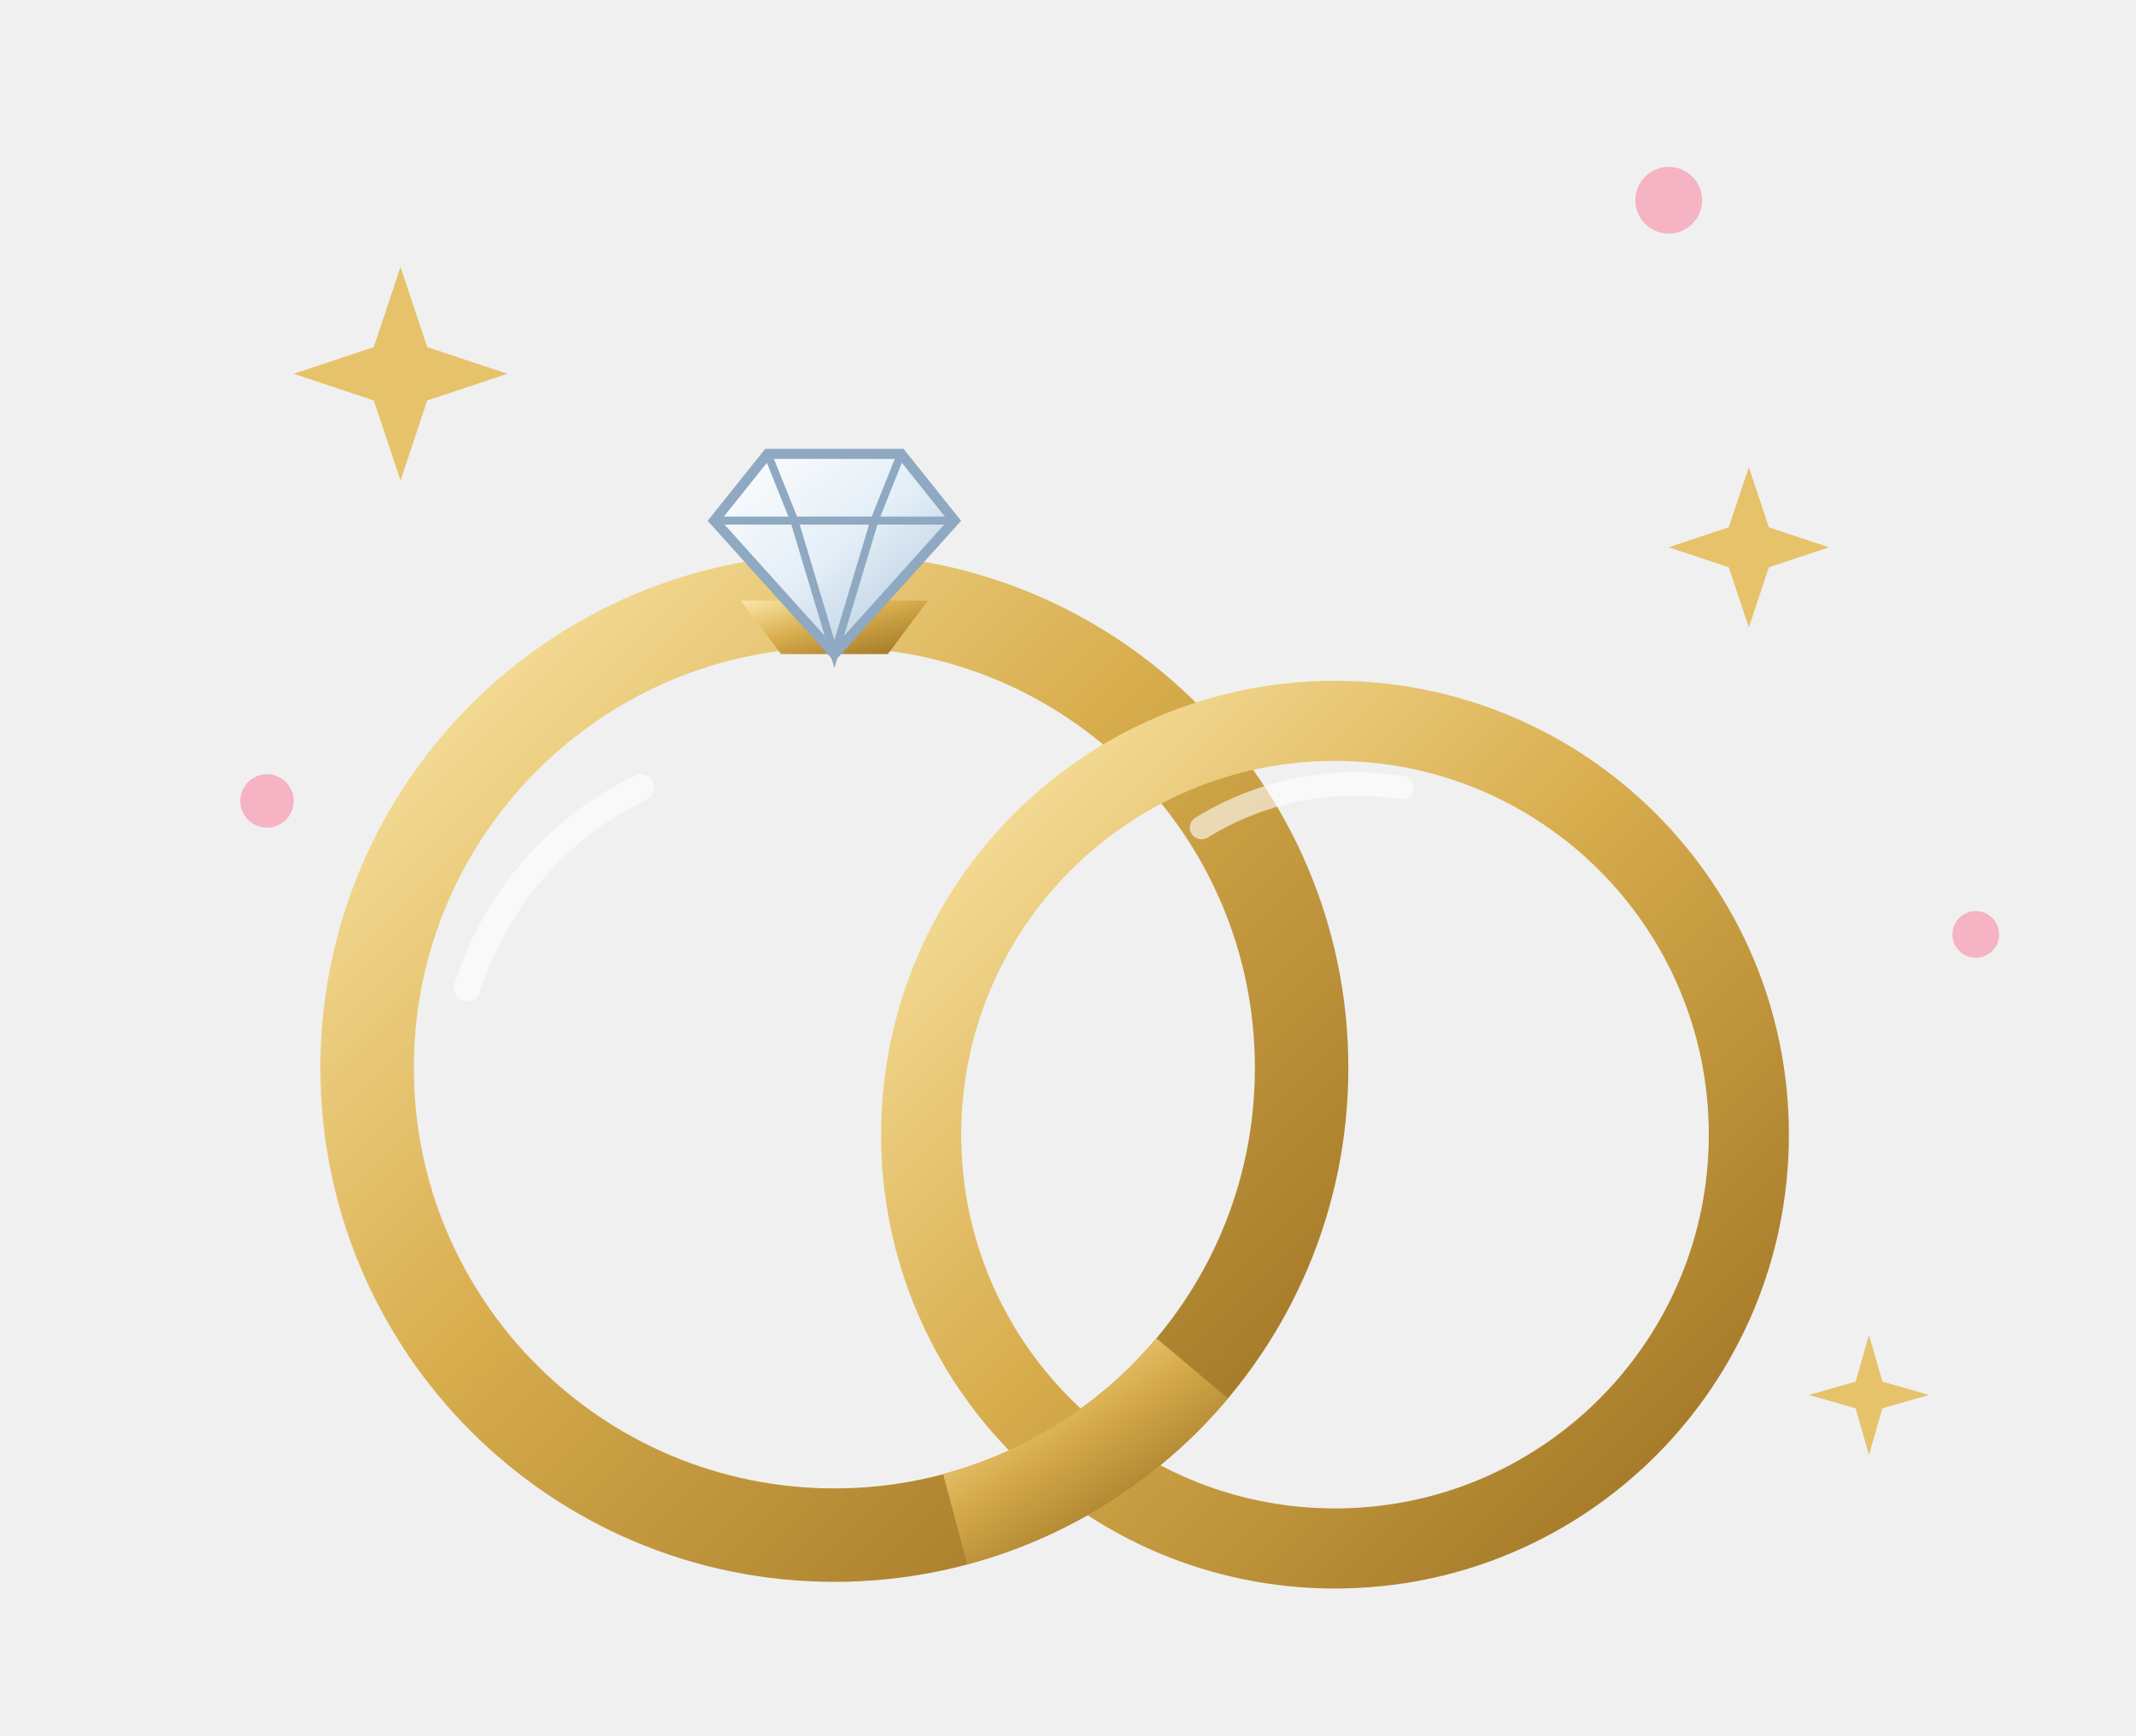
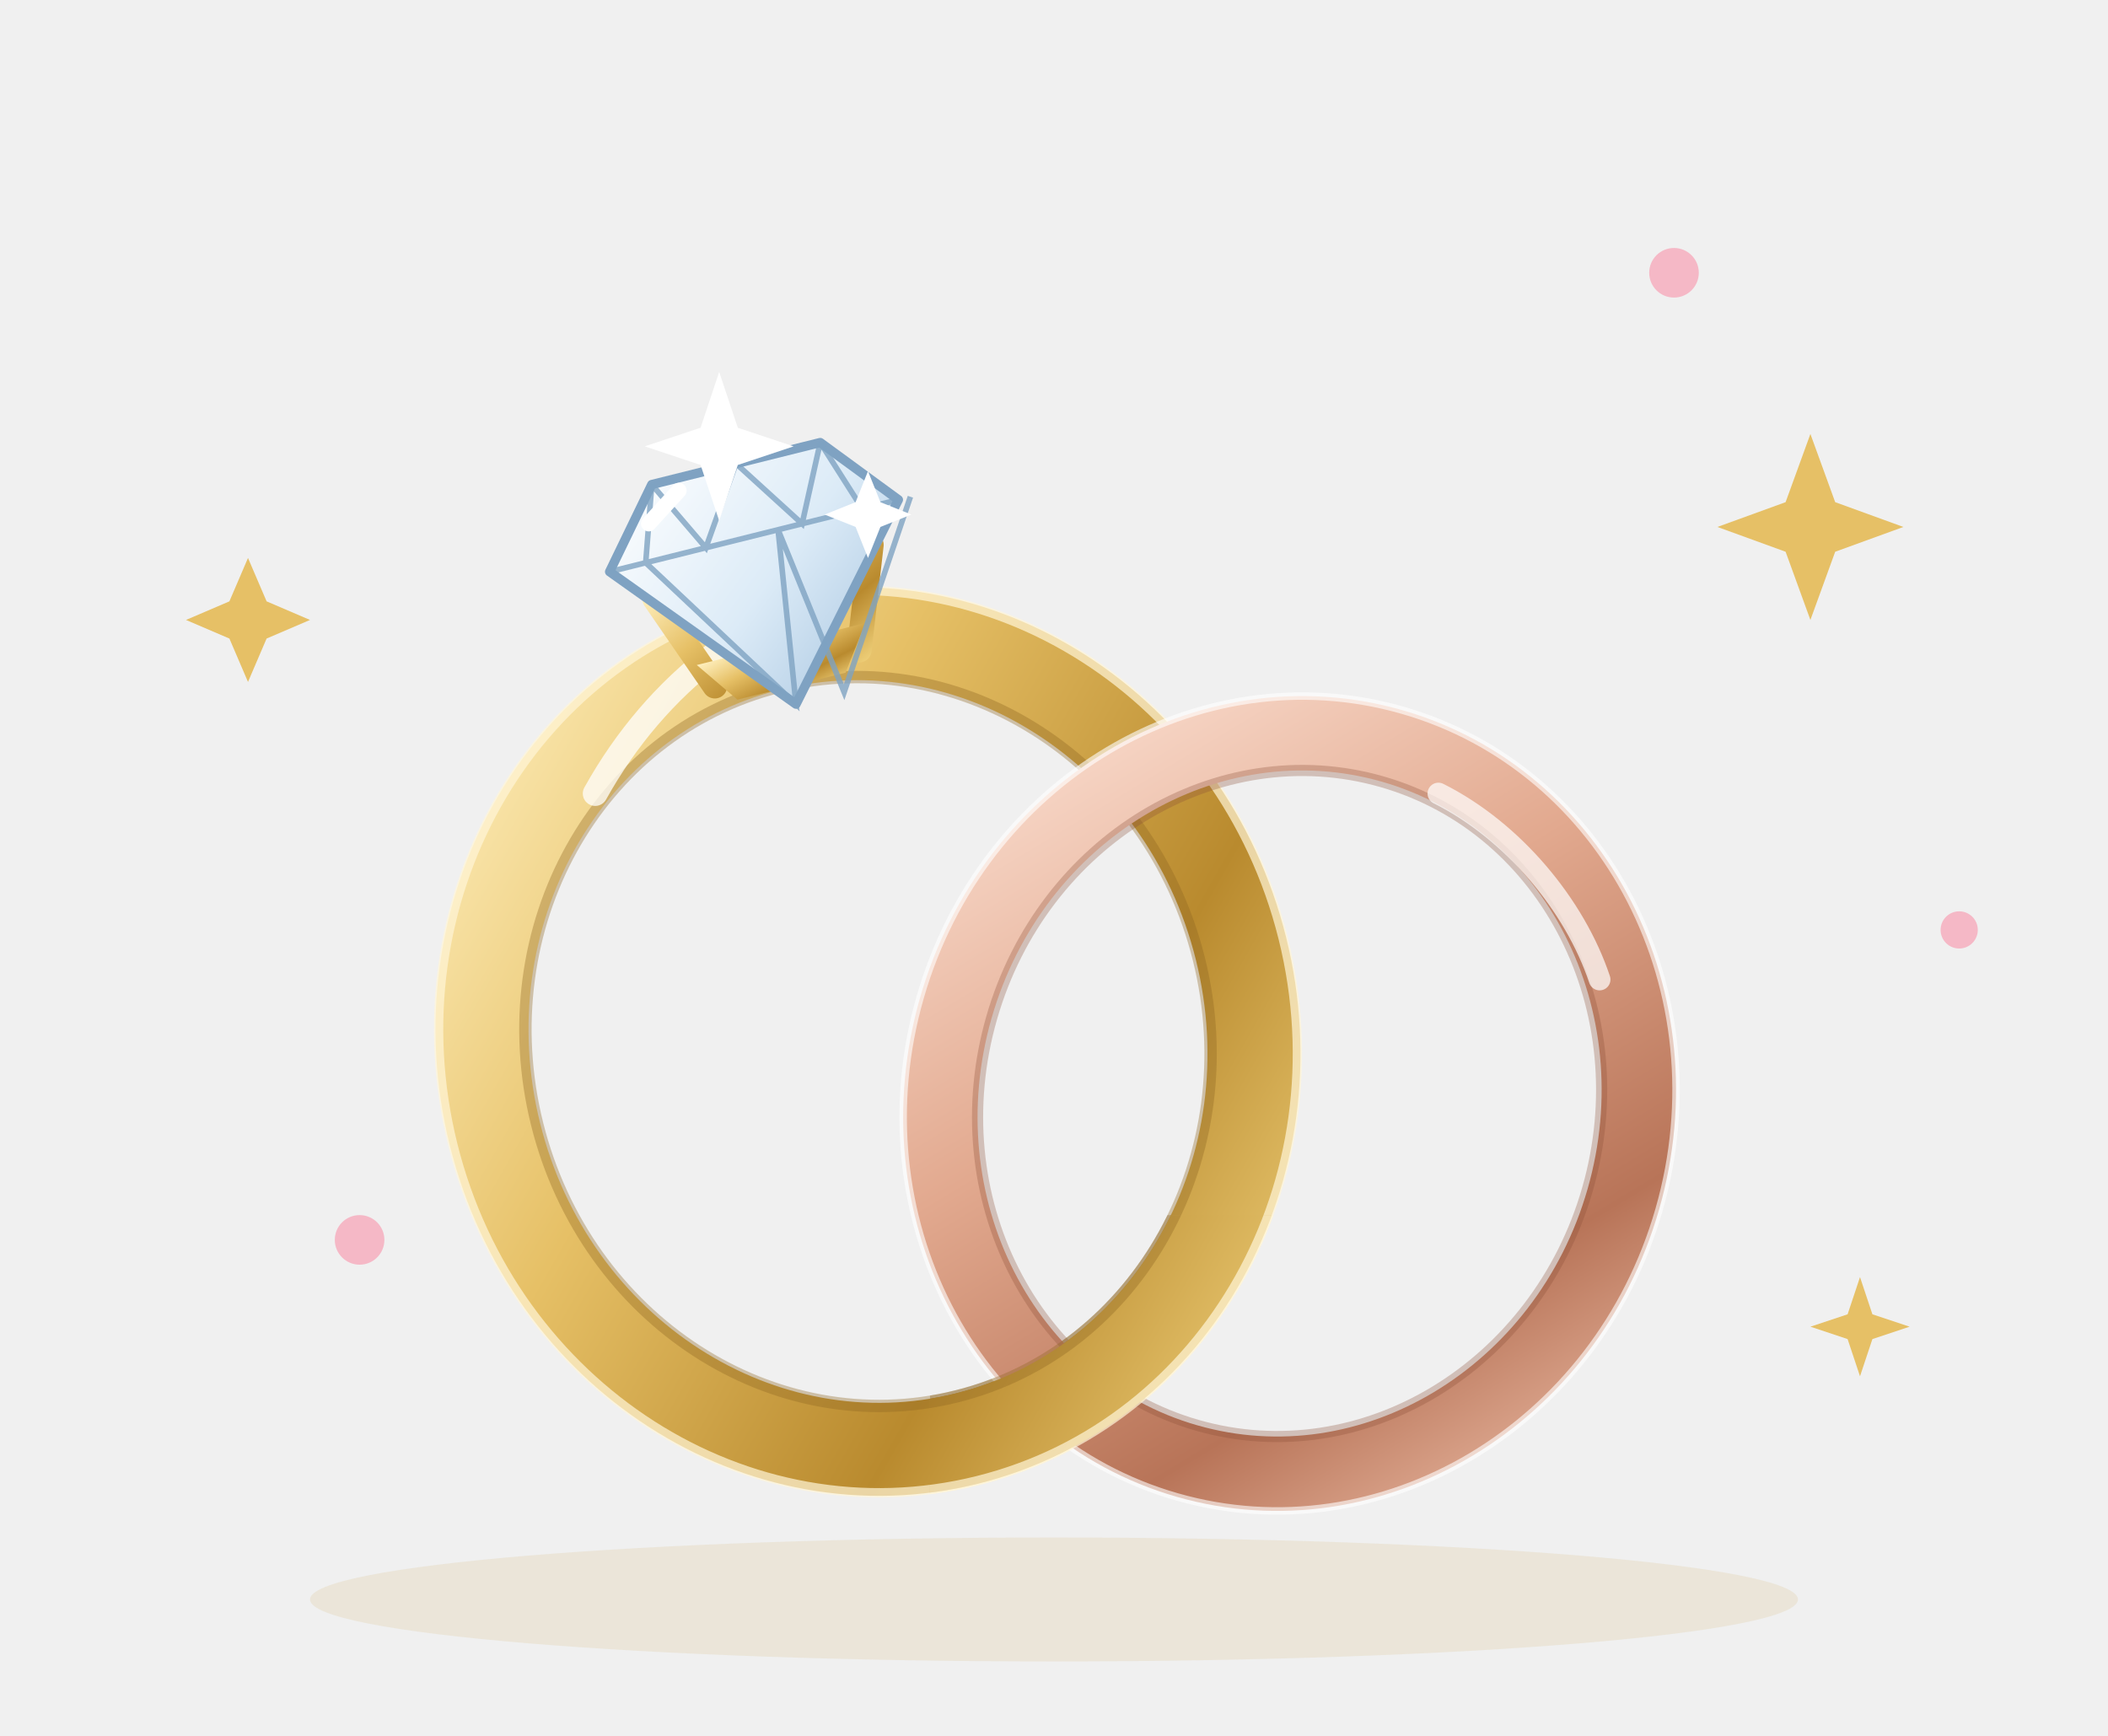
- <svg xmlns="http://www.w3.org/2000/svg" viewBox="0 0 320 260">
+ <svg xmlns="http://www.w3.org/2000/svg" viewBox="0 0 340 280">
  <defs>
    <linearGradient id="g" x1="0" y1="0" x2="1" y2="1">
-       <stop offset="0" stop-color="#fbe7a8" />
-       <stop offset=".45" stop-color="#d8ad4d" />
-       <stop offset="1" stop-color="#9a7022" />
+       <stop offset="0" stop-color="#fff0bf" />
+       <stop offset=".35" stop-color="#e6c066" />
+       <stop offset=".7" stop-color="#b98a2e" />
+       <stop offset="1" stop-color="#f1d27c" />
    </linearGradient>
-     <linearGradient id="s" x1="0" y1="0" x2="1" y2="1">
+     <linearGradient id="r" x1="0" y1="0" x2="1" y2="1">
+       <stop offset="0" stop-color="#fde3d6" />
+       <stop offset=".4" stop-color="#e2a98f" />
+       <stop offset=".75" stop-color="#b87458" />
+       <stop offset="1" stop-color="#f0c2ac" />
+     </linearGradient>
+     <linearGradient id="d" x1="0" y1="0" x2="1" y2="1">
      <stop offset="0" stop-color="#ffffff" />
-       <stop offset=".5" stop-color="#e3eef7" />
-       <stop offset="1" stop-color="#a9c2d9" />
+       <stop offset=".5" stop-color="#dcebf7" />
+       <stop offset="1" stop-color="#9fbfdc" />
    </linearGradient>
+     <clipPath id="cut">
+       <rect x="150" y="196" width="60" height="60" />
+     </clipPath>
+     <g id="ringA">
+       <ellipse cx="140" cy="168" rx="62" ry="66" fill="none" stroke="url(#g)" stroke-width="15" transform="rotate(-14 140 168)" />
+       <ellipse cx="140" cy="168" rx="55" ry="59" fill="none" stroke="#8c6420" stroke-opacity=".35" stroke-width="2" transform="rotate(-14 140 168)" />
+       <ellipse cx="140" cy="168" rx="69" ry="73" fill="none" stroke="#fff6d8" stroke-opacity=".7" stroke-width="1.5" transform="rotate(-14 140 168)" />
+     </g>
  </defs>
-   <circle cx="125" cy="160" r="70" fill="none" stroke="url(#g)" stroke-width="14" />
-   <circle cx="200" cy="170" r="62" fill="none" stroke="url(#g)" stroke-width="12" />
-   <path d="M178.6 205A70 70 0 0 1 143.1 227.6" fill="none" stroke="url(#g)" stroke-width="14" />
-   <g transform="translate(125 82)">
-     <path d="M-14 8h28l-6 8h-16z" fill="url(#g)" />
-     <path d="M-18-4l8-10h20l8 10-18 20z" fill="url(#s)" stroke="#8ea9c1" stroke-width="1.5" />
-     <path d="M-18-4h36M-10-14l4 10 6 20 6-20 4-10" fill="none" stroke="#8ea9c1" stroke-width="1.2" />
+   <ellipse cx="170" cy="258" rx="120" ry="10" fill="#c9a24a" opacity=".14" />
+   <use href="#ringA" />
+   <ellipse cx="208" cy="178" rx="56" ry="60" fill="none" stroke="url(#r)" stroke-width="12" transform="rotate(16 208 178)" />
+   <ellipse cx="208" cy="178" rx="50" ry="54" fill="none" stroke="#8a4d36" stroke-opacity=".3" stroke-width="1.8" transform="rotate(16 208 178)" />
+   <ellipse cx="208" cy="178" rx="62" ry="66" fill="none" stroke="#fff" stroke-opacity=".6" stroke-width="1.2" transform="rotate(16 208 178)" />
+   <use href="#ringA" clip-path="url(#cut)" />
+   <path d="M96 128c10-18 26-30 44-34" fill="none" stroke="#fff" stroke-opacity=".75" stroke-width="4" stroke-linecap="round" />
+   <path d="M232 128c12 6 22 18 26 30" fill="none" stroke="#fff" stroke-opacity=".7" stroke-width="3.5" stroke-linecap="round" />
+   <g transform="translate(125 100) rotate(-14)">
+     <path d="M-12 8l-6-16M12 8l6-16M0 8V-10" stroke="url(#g)" stroke-width="4" stroke-linecap="round" />
+     <path d="M-14 4h28l-5 7h-18z" fill="url(#g)" />
+     <path d="M-24-14l10-12h28l10 12L0 14z" fill="url(#d)" stroke="#7fa2c2" stroke-width="1.5" stroke-linejoin="round" />
+     <path d="M-24-14h48M-14-26l-4 12L0 14l4-28 4 28 18-28M-14-26l6 12 8-12 8 12 6-12M18-14L14-26M-18-14L0 14" fill="none" stroke="#7fa2c2" stroke-width=".9" stroke-opacity=".8" />
+     <path d="M-16-20l6-4" stroke="#fff" stroke-width="2.5" stroke-linecap="round" />
  </g>
-   <path d="M96 118a50 50 0 0 0-26 30" fill="none" stroke="#fff" stroke-opacity=".6" stroke-width="4" stroke-linecap="round" />
-   <path d="M180 124a44 44 0 0 1 30-6" fill="none" stroke="#fff" stroke-opacity=".6" stroke-width="3.5" stroke-linecap="round" />
-   <g fill="#e6c26a">
-     <path d="M60 40l4 12 12 4-12 4-4 12-4-12-12-4 12-4z" />
-     <path d="M262 70l3 9 9 3-9 3-3 9-3-9-9-3 9-3z" />
-     <path d="M280 200l2 7 7 2-7 2-2 7-2-7-7-2 7-2z" />
+   <g fill="#fff">
+     <path d="M116 60l3 9 9 3-9 3-3 9-3-9-9-3 9-3z" />
+     <path d="M140 76l2 5 5 2-5 2-2 5-2-5-5-2 5-2z" />
  </g>
-   <g fill="#f5b3c3">
-     <circle cx="40" cy="120" r="4" />
-     <circle cx="250" cy="30" r="5" />
-     <circle cx="296" cy="140" r="3.5" />
+   <g fill="#e6c066">
+     <path d="M292 70l4 11 11 4-11 4-4 11-4-11-11-4 11-4z" />
+     <path d="M40 90l3 7 7 3-7 3-3 7-3-7-7-3 7-3z" />
+     <path d="M300 206l2 6 6 2-6 2-2 6-2-6-6-2 6-2z" />
+   </g>
+   <g fill="#f5b8c6">
+     <circle cx="58" cy="200" r="4" />
+     <circle cx="270" cy="44" r="4" />
+     <circle cx="316" cy="150" r="3" />
  </g>
</svg>
